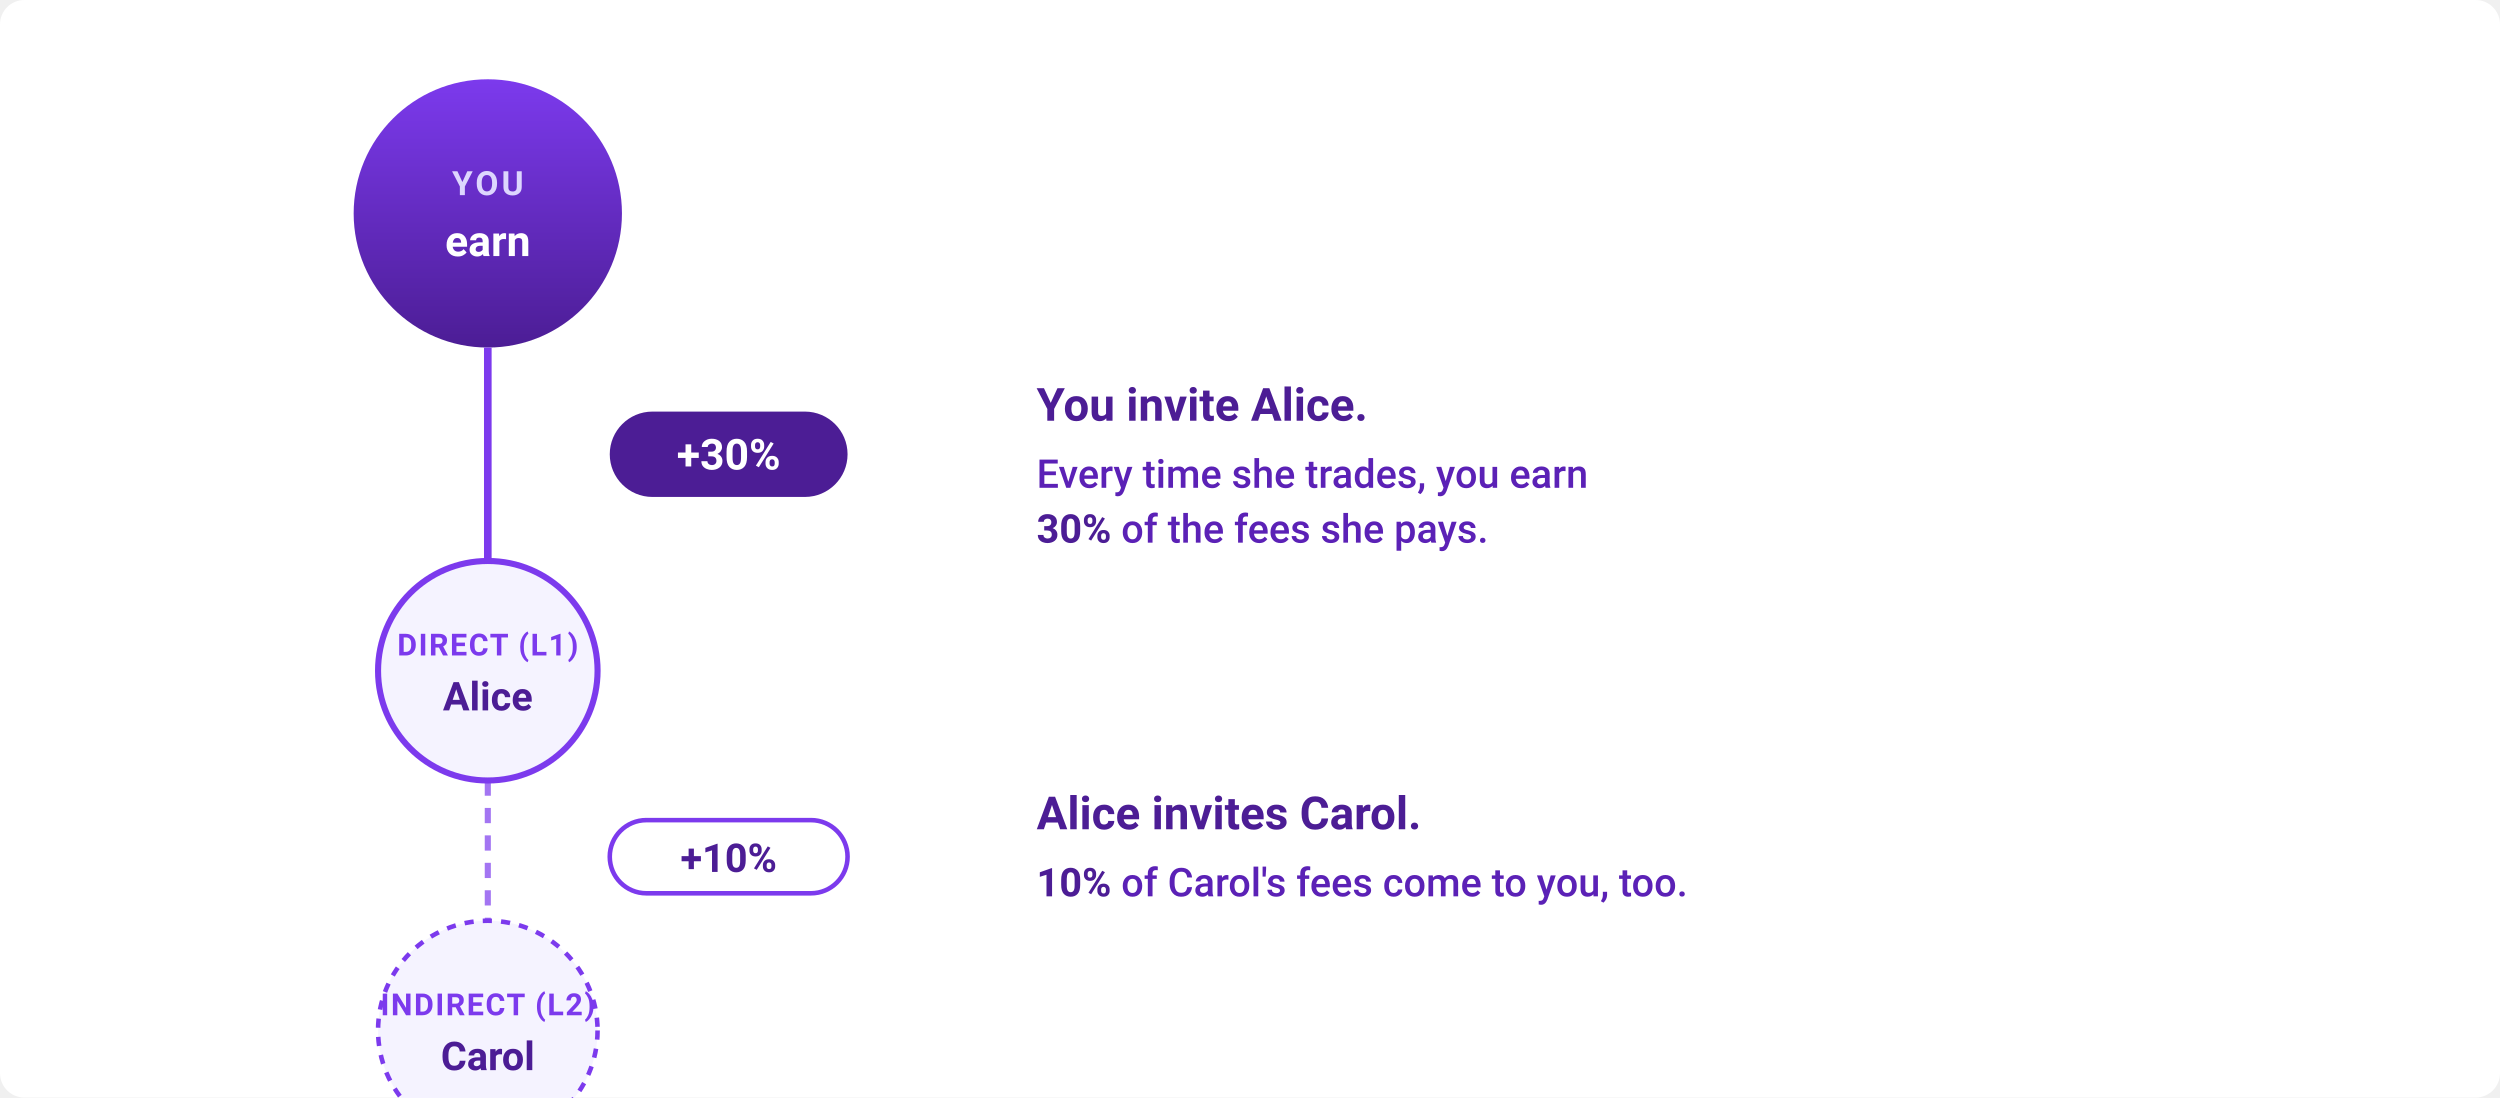
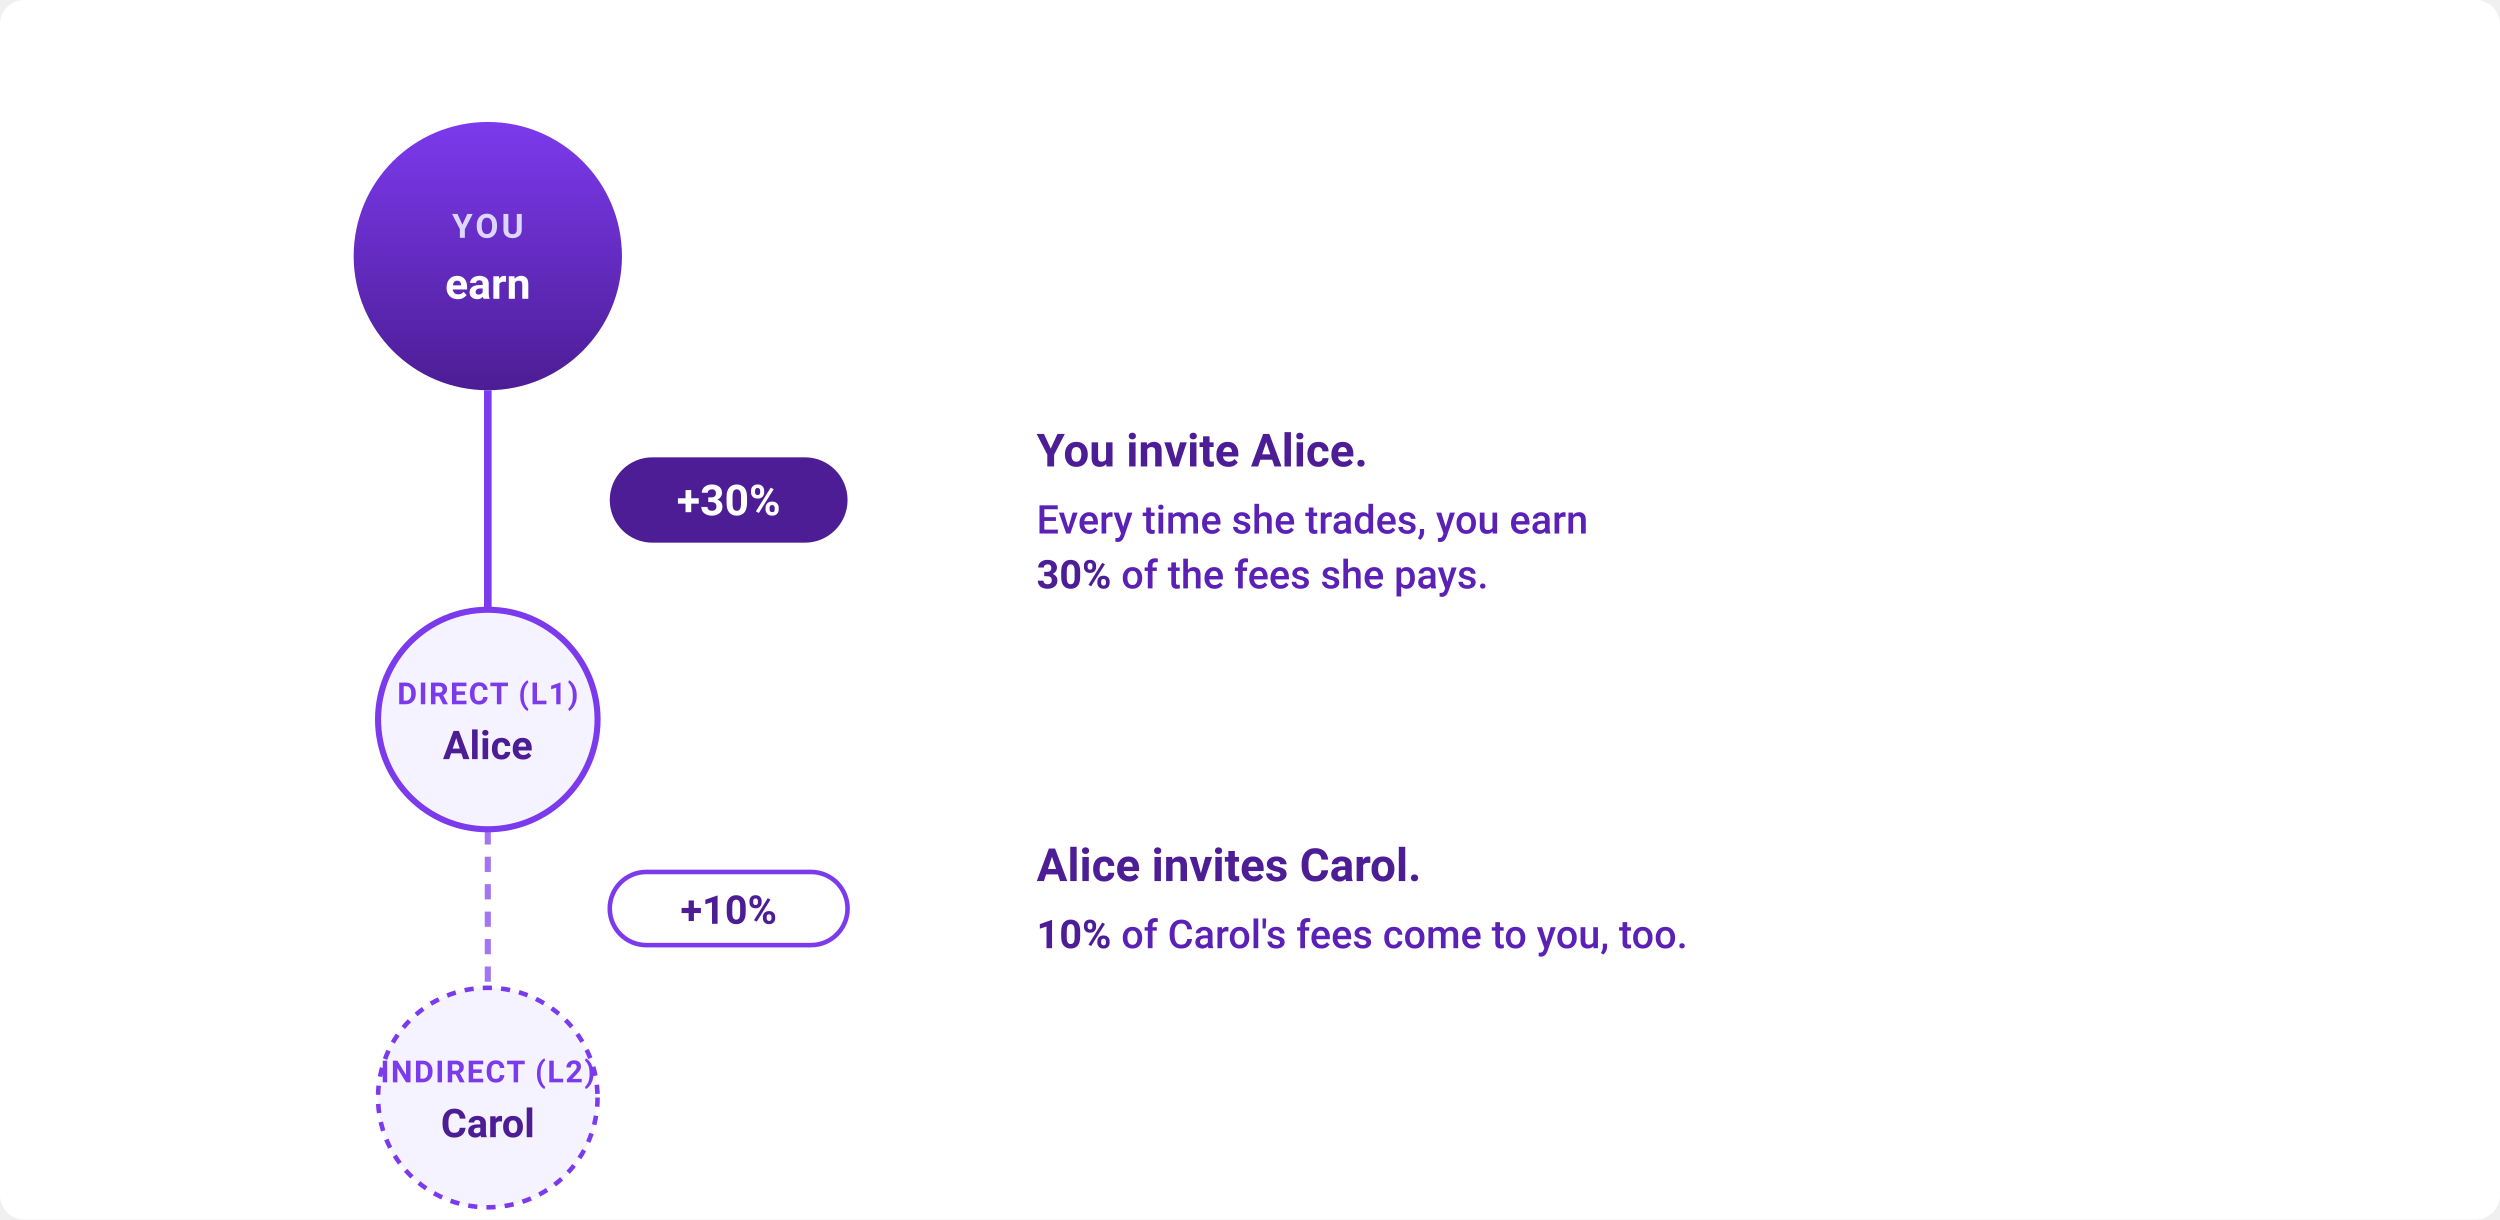
- <svg xmlns="http://www.w3.org/2000/svg" viewBox="0 0 820 360" width="820" style="max-width: 820px; background: transparent; font-family: -apple-system, 'Segoe UI', Roboto, 'Helvetica Neue', Arial, sans-serif;">
-   <rect data-bg="white" x="0" y="0" width="820" height="360" fill="#FFFFFF" rx="8" ry="8" />
+ <svg xmlns="http://www.w3.org/2000/svg" viewBox="0 0 820 400" width="820" style="max-width: 820px; background: transparent; font-family: -apple-system, 'Segoe UI', Roboto, 'Helvetica Neue', Arial, sans-serif;">
+   <rect data-bg="white" x="0" y="0" width="820" height="400" fill="#FFFFFF" rx="8" ry="8" />
  <defs>
    <linearGradient id="youGrad" x1="0%" y1="0%" x2="0%" y2="100%">
      <stop offset="0%" stop-color="#7C3AED" />
      <stop offset="100%" stop-color="#4C1D95" />
    </linearGradient>
  </defs>
-   <circle cx="160" cy="70" r="44" fill="url(#youGrad)" />
-   <text x="160" y="64" text-anchor="middle" font-size="11" fill="#DDD6FE" font-weight="600" letter-spacing="1">YOU</text>
-   <text x="160" y="84" text-anchor="middle" font-size="14" fill="#FFFFFF" font-weight="700">earn</text>
-   <line x1="160" y1="114" x2="160" y2="184" stroke="#7C3AED" stroke-width="2.5" />
-   <rect x="200" y="135" width="78" height="28" rx="14" fill="#4C1D95" />
-   <text x="239" y="154" text-anchor="middle" font-size="14" fill="#FFFFFF" font-weight="700">+30%</text>
-   <text x="340" y="138" font-size="15" fill="#4C1D95" font-weight="700">You invite Alice.</text>
-   <text x="340" y="160" font-size="13" fill="#5B21B6" font-weight="500">Every time she trades, you earn</text>
-   <text x="340" y="178" font-size="13" fill="#5B21B6" font-weight="500">
+   <circle cx="160" cy="84" r="44" fill="url(#youGrad)" />
+   <text x="160" y="78" text-anchor="middle" font-size="11" fill="#DDD6FE" font-weight="600" letter-spacing="1">YOU</text>
+   <text x="160" y="98" text-anchor="middle" font-size="14" fill="#FFFFFF" font-weight="700">earn</text>
+   <line x1="160" y1="128" x2="160" y2="200" stroke="#7C3AED" stroke-width="2.5" />
+   <rect x="200" y="150" width="78" height="28" rx="14" fill="#4C1D95" />
+   <text x="239" y="169" text-anchor="middle" font-size="14" fill="#FFFFFF" font-weight="700">+30%</text>
+   <text x="340" y="153" font-size="15" fill="#4C1D95" font-weight="700">You invite Alice.</text>
+   <text x="340" y="175" font-size="13" fill="#5B21B6" font-weight="500">Every time she trades, you earn</text>
+   <text x="340" y="193" font-size="13" fill="#5B21B6" font-weight="500">
    <tspan font-weight="700" fill="#4C1D95">30%</tspan> of the fees she pays.</text>
-   <circle cx="160" cy="220" r="36" fill="#F5F3FF" stroke="#7C3AED" stroke-width="2" />
-   <text x="160" y="215" text-anchor="middle" font-size="10" fill="#7C3AED" font-weight="700" letter-spacing="0.5">DIRECT (L1)</text>
-   <text x="160" y="233" text-anchor="middle" font-size="13" fill="#4C1D95" font-weight="700">Alice</text>
-   <line x1="160" y1="256" x2="160" y2="306" stroke="#7C3AED" stroke-width="2" stroke-dasharray="5 4" opacity="0.7" />
-   <rect x="200" y="269" width="78" height="24" rx="12" fill="#FFFFFF" stroke="#7C3AED" stroke-width="1.5" />
-   <text x="239" y="286" text-anchor="middle" font-size="13" fill="#4C1D95" font-weight="700">+10%</text>
-   <text x="340" y="272" font-size="15" fill="#4C1D95" font-weight="700">Alice invites Carol.</text>
-   <text x="340" y="294" font-size="13" fill="#5B21B6" font-weight="500">
+   <circle cx="160" cy="236" r="36" fill="#F5F3FF" stroke="#7C3AED" stroke-width="2" />
+   <text x="160" y="231" text-anchor="middle" font-size="10" fill="#7C3AED" font-weight="700" letter-spacing="0.5">DIRECT (L1)</text>
+   <text x="160" y="249" text-anchor="middle" font-size="13" fill="#4C1D95" font-weight="700">Alice</text>
+   <line x1="160" y1="272" x2="160" y2="324" stroke="#7C3AED" stroke-width="2" stroke-dasharray="5 4" opacity="0.7" />
+   <rect x="200" y="286" width="78" height="24" rx="12" fill="#FFFFFF" stroke="#7C3AED" stroke-width="1.5" />
+   <text x="239" y="303" text-anchor="middle" font-size="13" fill="#4C1D95" font-weight="700">+10%</text>
+   <text x="340" y="289" font-size="15" fill="#4C1D95" font-weight="700">Alice invites Carol.</text>
+   <text x="340" y="311" font-size="13" fill="#5B21B6" font-weight="500">
    <tspan font-weight="700" fill="#4C1D95">10%</tspan> of Carol's fees come to you, too.</text>
-   <circle cx="160" cy="338" r="36" fill="#F5F3FF" stroke="#7C3AED" stroke-width="1.5" stroke-dasharray="3 3" />
-   <text x="160" y="333" text-anchor="middle" font-size="10" fill="#7C3AED" font-weight="700" letter-spacing="0.5">INDIRECT (L2)</text>
-   <text x="160" y="351" text-anchor="middle" font-size="13" fill="#4C1D95" font-weight="700">Carol</text>
+   <circle cx="160" cy="360" r="36" fill="#F5F3FF" stroke="#7C3AED" stroke-width="1.5" stroke-dasharray="3 3" />
+   <text x="160" y="355" text-anchor="middle" font-size="10" fill="#7C3AED" font-weight="700" letter-spacing="0.5">INDIRECT (L2)</text>
+   <text x="160" y="373" text-anchor="middle" font-size="13" fill="#4C1D95" font-weight="700">Carol</text>
</svg>
